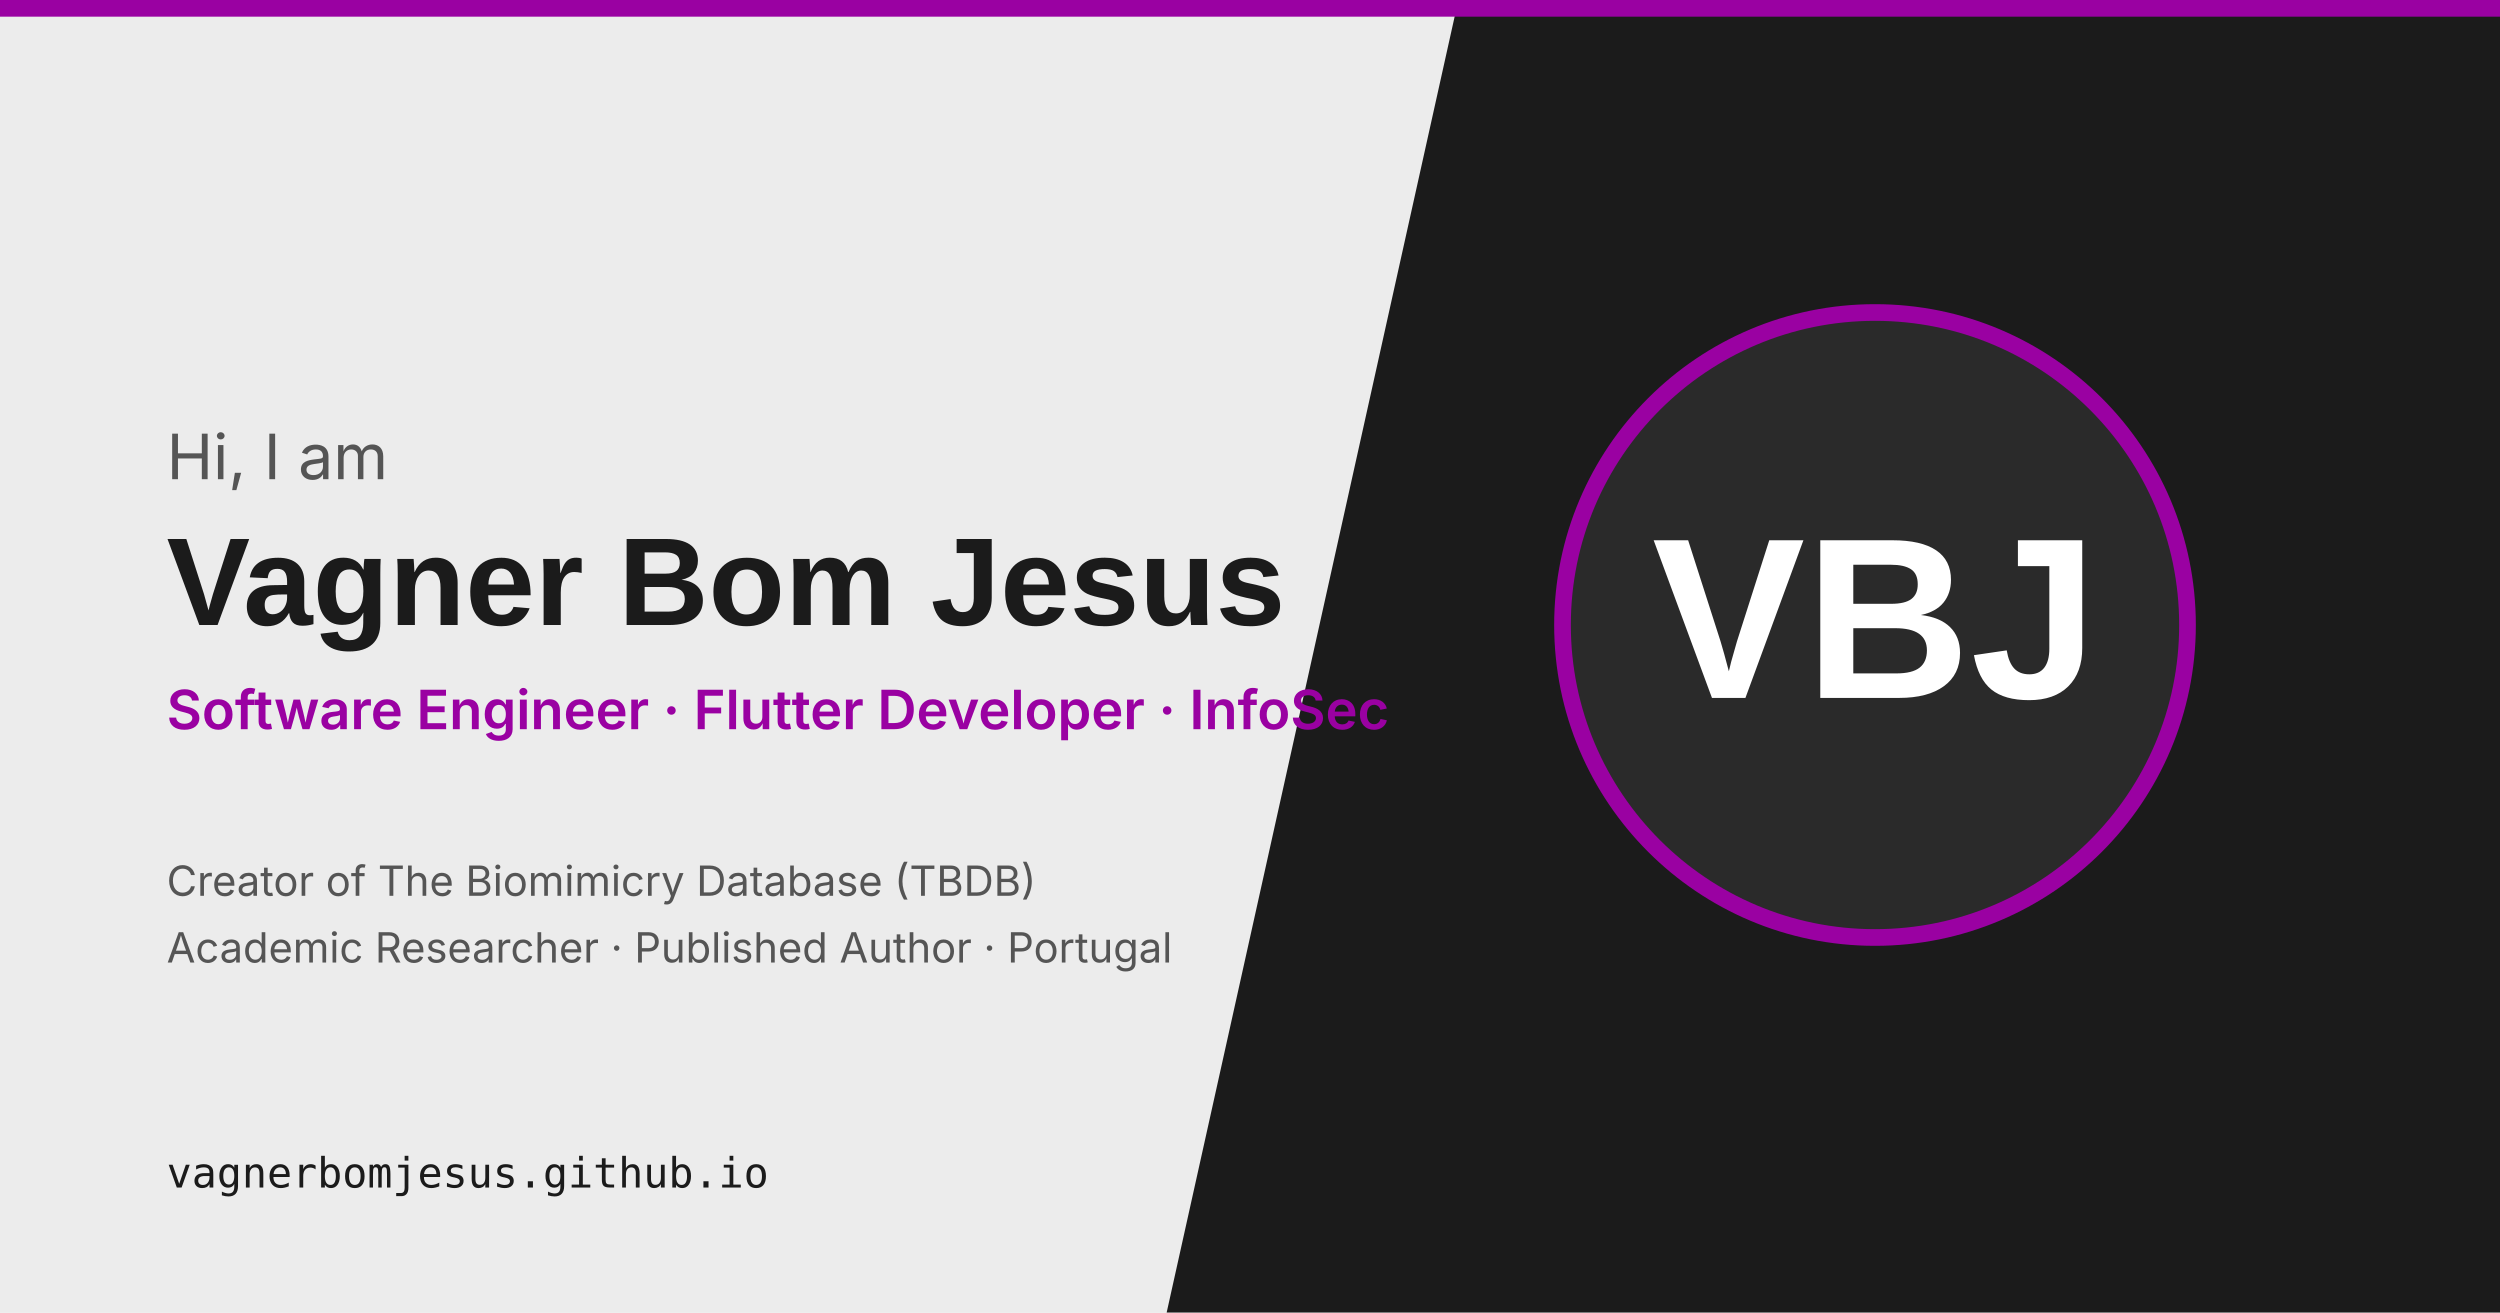
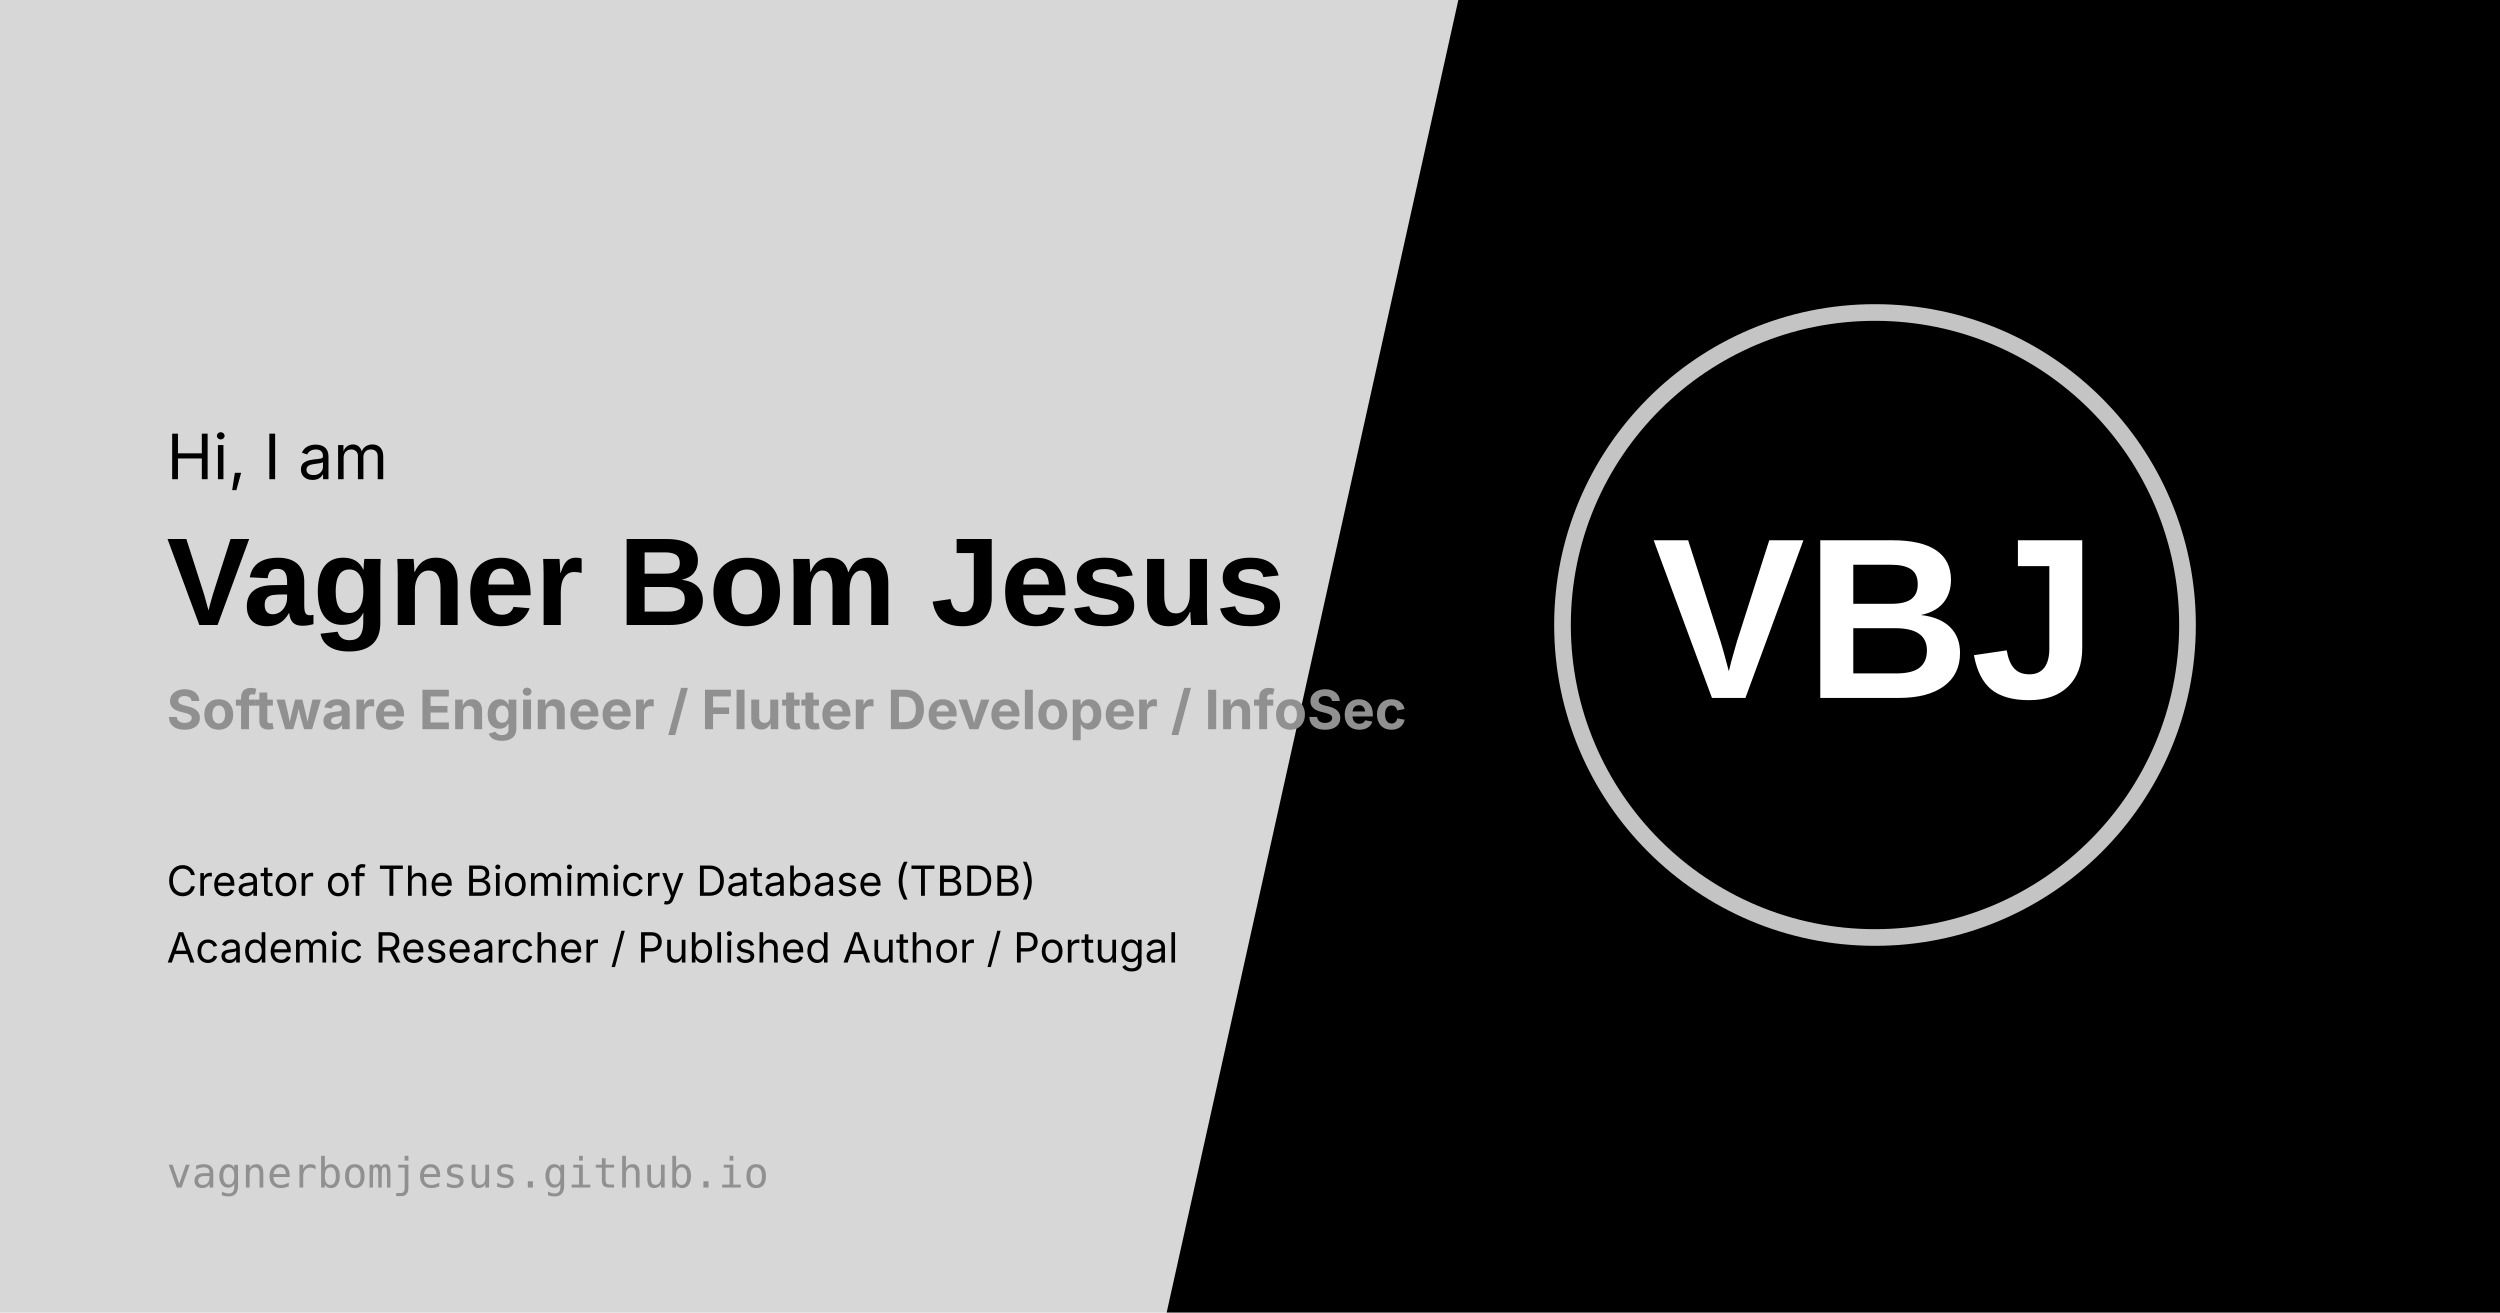
<svg xmlns="http://www.w3.org/2000/svg" width="1200" height="630" viewBox="0 0 1200 630">
-   <rect width="1200" height="630" fill="#ececec" />
-   <polygon points="700,0 1200,0 1200,630 560,630" fill="#1b1b1b" />
-   <rect width="1200" height="8" fill="#9A01A2" />
-   <circle cx="900" cy="300" r="150" fill="#2a2a2a" stroke="#9A01A2" stroke-width="8" />
-   <text x="900" y="335" text-anchor="middle" fill="#ffffff" font-family="Montserrat, Arial, sans-serif" font-weight="800" font-size="110">VBJ</text>
-   <text x="80" y="230" fill="#555555" font-family="Inter, Arial, sans-serif" font-weight="400" font-size="30">Hi, I am</text>
-   <text x="80" y="300" fill="#1b1b1b" font-family="Montserrat, Arial, sans-serif" font-weight="800" font-size="60">Vagner Bom Jesus</text>
-   <text x="80" y="350" fill="#9A01A2" font-family="Inter, Arial, sans-serif" font-weight="600" font-size="26">Software Engineer · Flutter Developer · InfoSec</text>
-   <text x="80" y="430" fill="#555555" font-family="Inter, Arial, sans-serif" font-size="20">Creator of The Biomimicry Database (TBDB)</text>
-   <text x="80" y="462" fill="#555555" font-family="Inter, Arial, sans-serif" font-size="20">Academic Researcher · Published Author · Portugal</text>
-   <text x="80" y="570" fill="#1b1b1b" font-family="monospace" font-size="20">vagnerbomjesus.github.io</text>
+   <rect width="1200" height="630" fill="#D7D7D7" />
+   <polygon points="700,0 1200,0 1200,630 560,630" fill="#000000" />
+   <circle cx="900" cy="300" r="150" fill="#000000" stroke="#C4C4C4" stroke-width="8" />
+   <text x="900" y="335" text-anchor="middle" fill="#FFFFFF" font-family="Montserrat, Arial, sans-serif" font-weight="800" font-size="110">VBJ</text>
+   <text x="80" y="230" fill="#000000" font-family="Inter, Arial, sans-serif" font-weight="400" font-size="30">Hi, I am</text>
+   <text x="80" y="300" fill="#000000" font-family="Montserrat, Arial, sans-serif" font-weight="800" font-size="60">Vagner Bom Jesus</text>
+   <text x="80" y="350" fill="#909090" font-family="Inter, Arial, sans-serif" font-weight="700" font-size="26">Software Engineer / Flutter Developer / InfoSec</text>
+   <text x="80" y="430" fill="#000000" font-family="Inter, Arial, sans-serif" font-size="20">Creator of The Biomimicry Database (TBDB)</text>
+   <text x="80" y="462" fill="#000000" font-family="Inter, Arial, sans-serif" font-size="20">Academic Researcher / Published Author / Portugal</text>
+   <text x="80" y="570" fill="#909090" font-family="monospace" font-size="20">vagnerbomjesus.github.io</text>
</svg>
